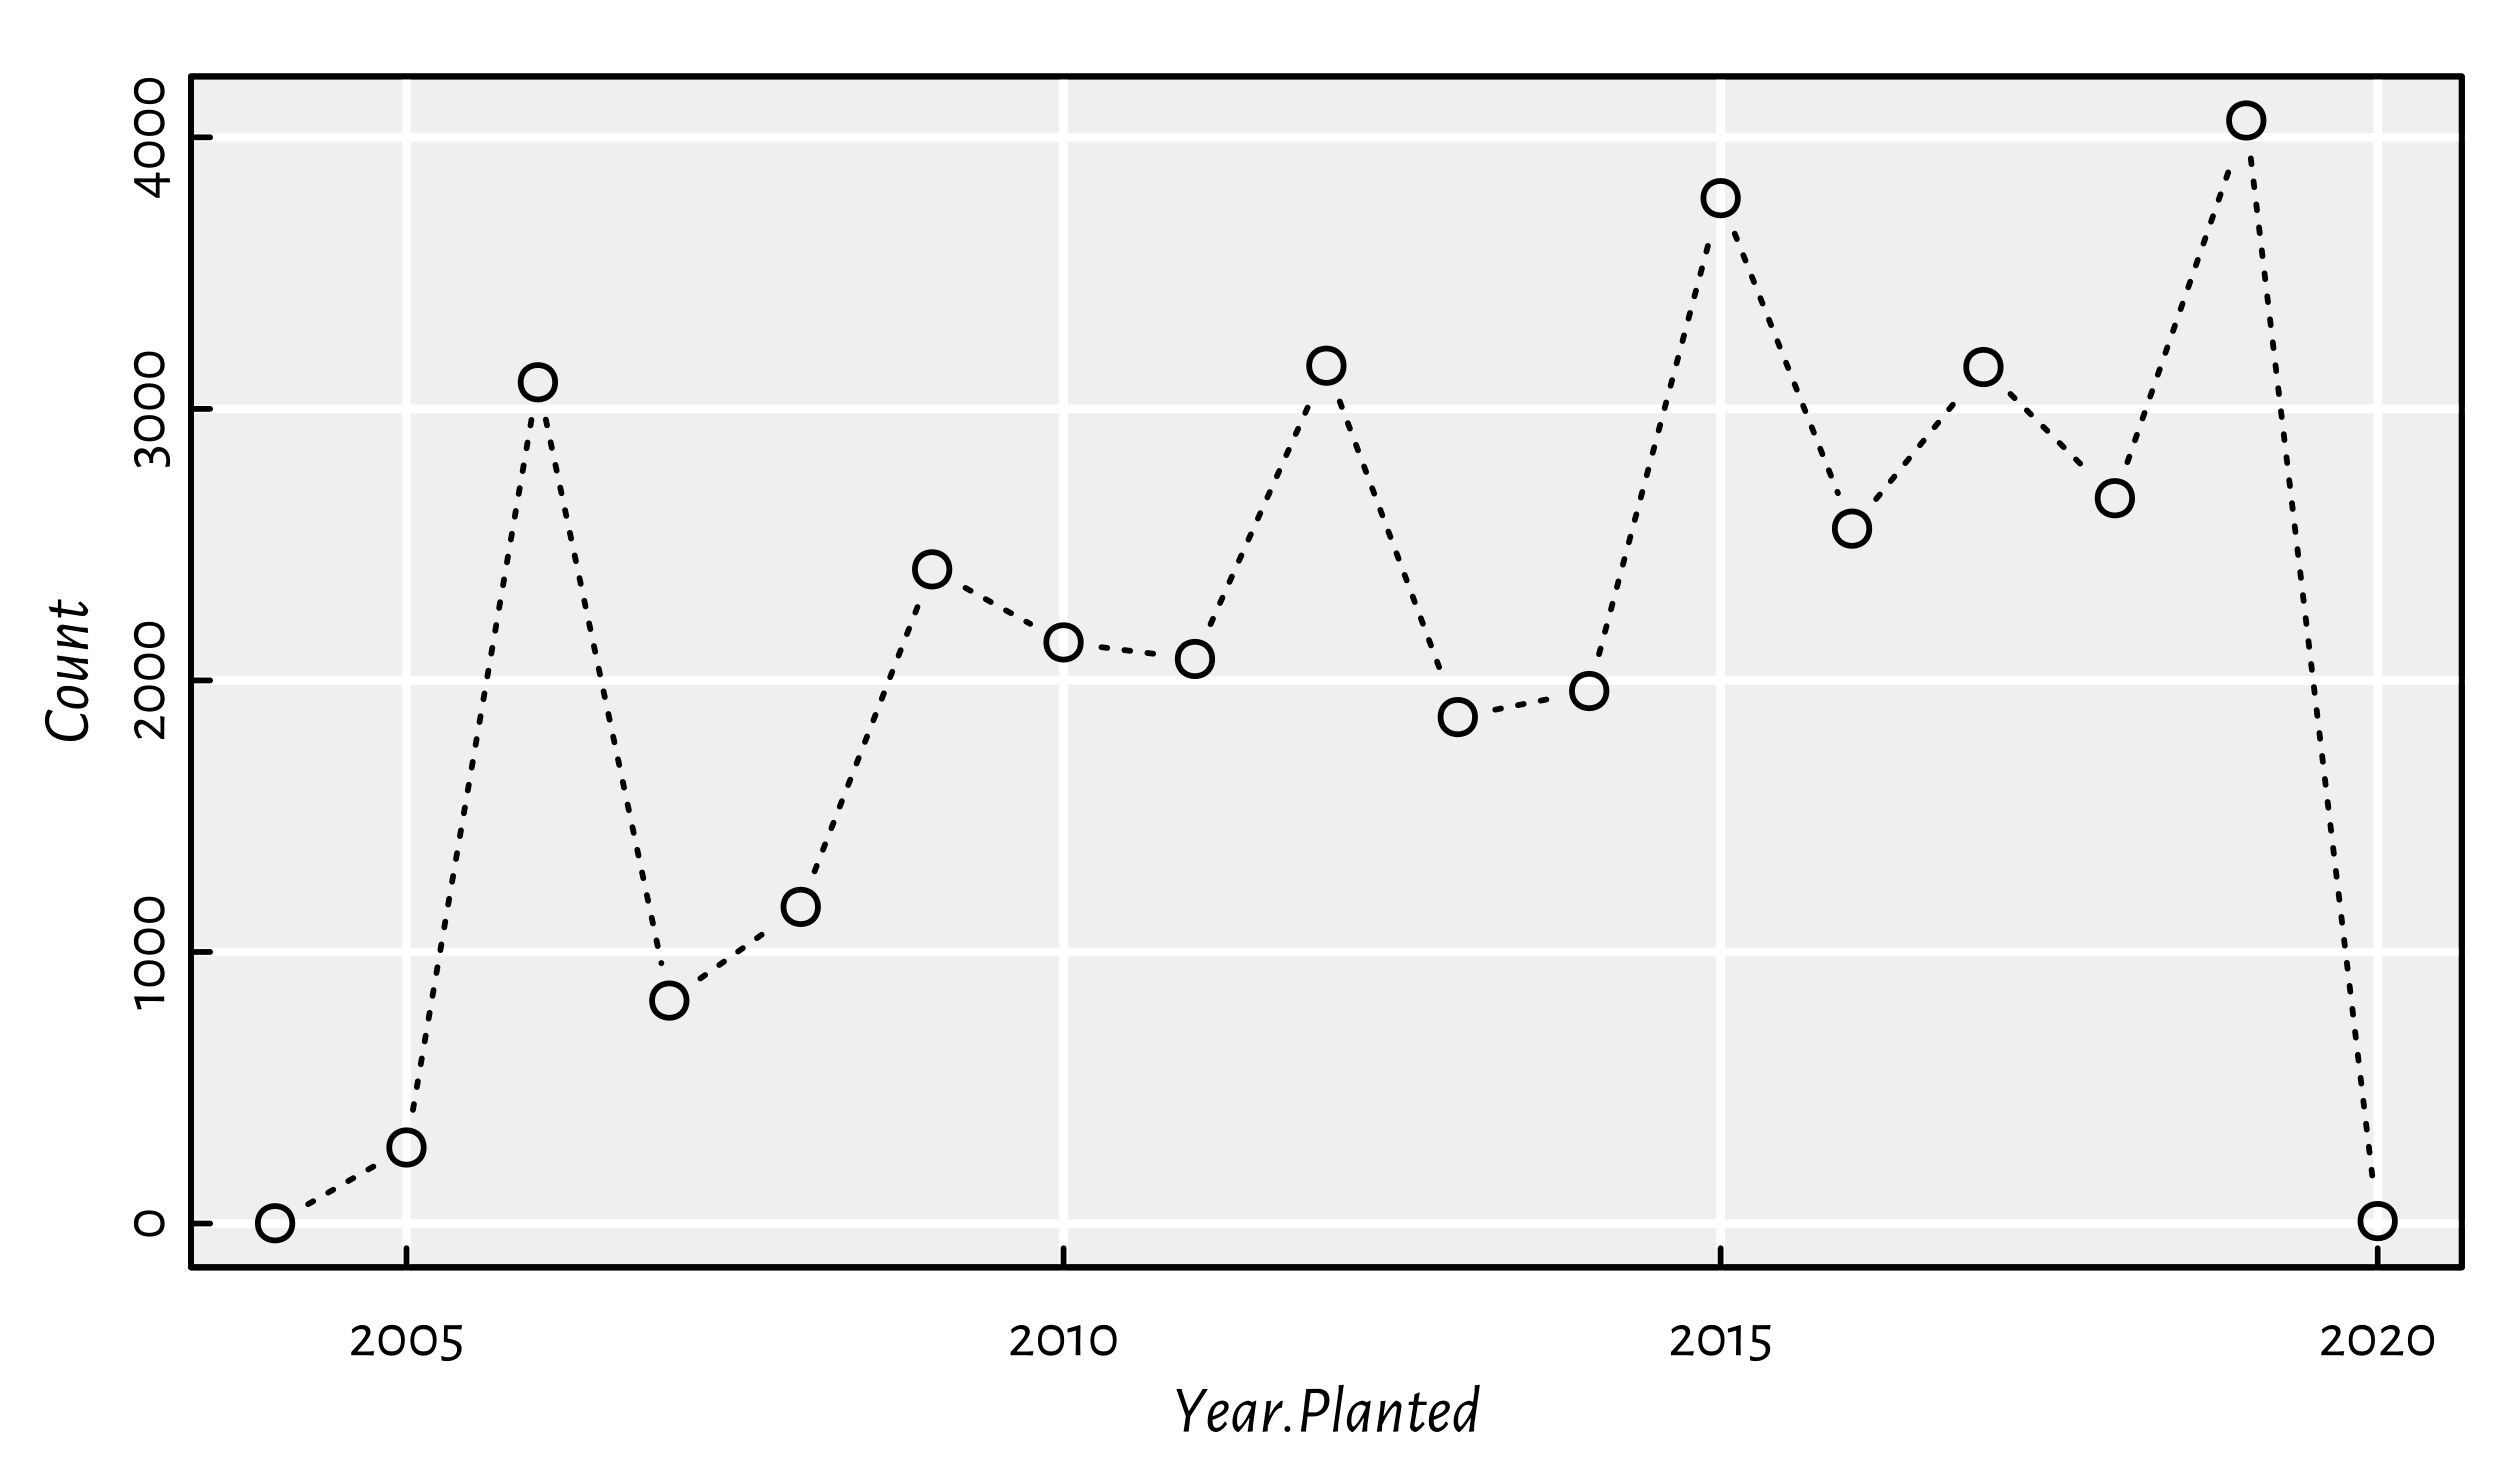
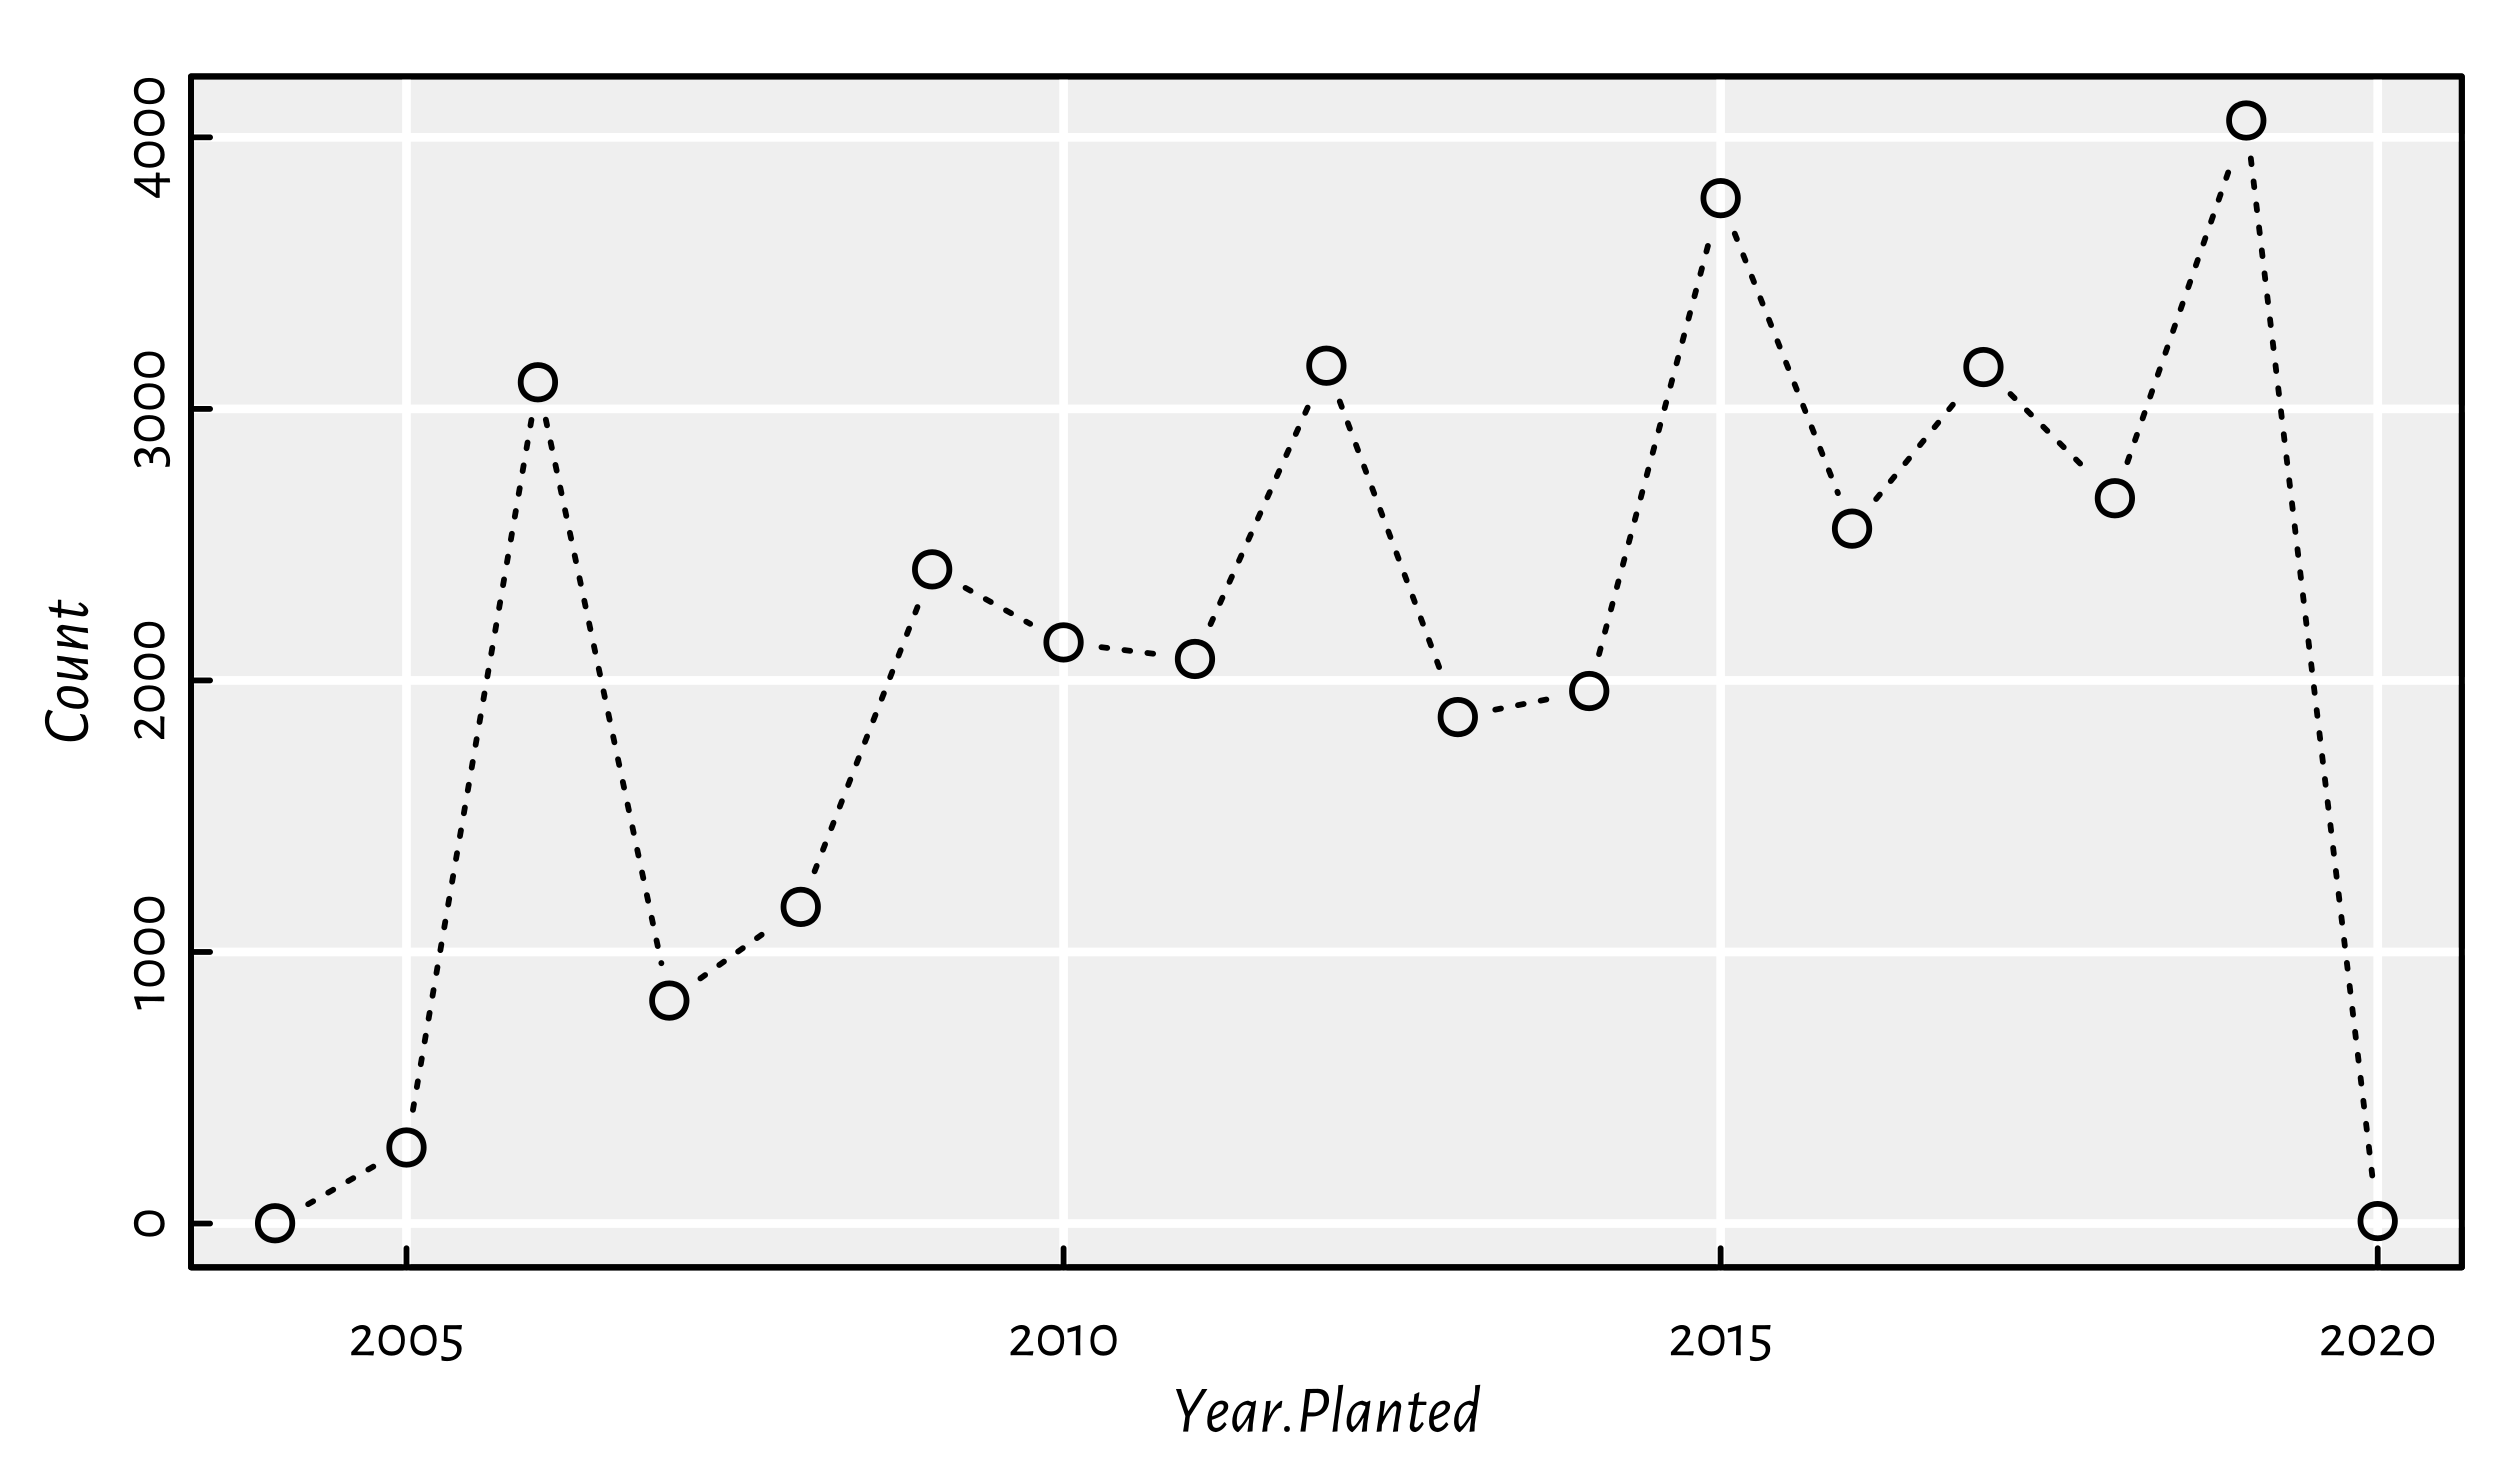
<svg xmlns="http://www.w3.org/2000/svg" xmlns:xlink="http://www.w3.org/1999/xlink" width="432pt" height="252pt" viewBox="0 0 432 252" version="1.1">
  <defs>
    <g>
      <symbol overflow="visible" id="glyph0-0">
        <path style="stroke:none;" d="" />
      </symbol>
      <symbol overflow="visible" id="glyph0-1">
        <path style="stroke:none;" d="M 2.391 -5.219 C 1.734 -5.219 1.109 -4.922 0.578 -4.438 L 0.703 -3.812 L 0.812 -3.812 C 1.203 -4.25 1.734 -4.516 2.234 -4.516 C 2.734 -4.516 3.016 -4.234 3.016 -3.875 C 3.016 -3.438 2.641 -2.906 1.938 -2.109 L 0.484 -0.547 L 0.484 -0.016 L 0.547 0.016 L 0.922 0 L 3.25 0 L 4.312 0.047 L 4.438 -0.656 L 4.375 -0.703 L 3.5 -0.641 L 1.578 -0.641 L 1.547 -0.688 L 2.609 -1.891 C 3.438 -2.844 3.812 -3.5 3.812 -4.062 C 3.812 -4.766 3.219 -5.219 2.391 -5.219 Z M 2.391 -5.219 " />
      </symbol>
      <symbol overflow="visible" id="glyph0-2">
        <path style="stroke:none;" d="M 2.812 -5.25 C 1.328 -5.25 0.484 -4.266 0.484 -2.516 C 0.484 -0.859 1.297 0.078 2.703 0.078 C 4.188 0.078 5.016 -0.906 5.016 -2.625 C 5.016 -4.312 4.219 -5.25 2.812 -5.25 Z M 2.734 -4.484 C 3.797 -4.484 4.359 -3.812 4.359 -2.531 C 4.359 -1.297 3.812 -0.656 2.75 -0.656 C 1.688 -0.656 1.141 -1.312 1.141 -2.578 C 1.141 -3.844 1.688 -4.484 2.734 -4.484 Z M 2.734 -4.484 " />
      </symbol>
      <symbol overflow="visible" id="glyph0-3">
-         <path style="stroke:none;" d="M 3.906 -5.156 L 3.859 -5.219 L 2.906 -5.188 L 1.5 -5.188 L 0.953 -5.203 L 0.812 -5.094 L 0.766 -2.375 L 0.828 -2.297 L 1.719 -2.141 C 2.688 -1.953 3.062 -1.578 3.062 -0.969 C 3.062 -0.172 2.484 0.359 1.531 0.359 C 1.172 0.359 0.812 0.297 0.391 0.109 L 0.328 0.188 L 0.391 0.922 C 0.703 0.984 1.047 1.016 1.359 1.016 C 2.812 1.016 3.844 0.156 3.844 -1.109 C 3.844 -1.922 3.406 -2.469 2.078 -2.75 L 1.422 -2.875 L 1.453 -4.5 L 3 -4.5 L 3.75 -4.438 L 3.812 -4.5 Z M 3.906 -5.156 " />
+         <path style="stroke:none;" d="M 3.859 -5.219 L 2.906 -5.188 L 1.5 -5.188 L 0.953 -5.203 L 0.812 -5.094 L 0.766 -2.375 L 0.828 -2.297 L 1.719 -2.141 C 2.688 -1.953 3.062 -1.578 3.062 -0.969 C 3.062 -0.172 2.484 0.359 1.531 0.359 C 1.172 0.359 0.812 0.297 0.391 0.109 L 0.328 0.188 L 0.391 0.922 C 0.703 0.984 1.047 1.016 1.359 1.016 C 2.812 1.016 3.844 0.156 3.844 -1.109 C 3.844 -1.922 3.406 -2.469 2.078 -2.75 L 1.422 -2.875 L 1.453 -4.5 L 3 -4.5 L 3.75 -4.438 L 3.812 -4.5 L 3.906 -5.156 Z M 3.859 -5.219 " />
      </symbol>
      <symbol overflow="visible" id="glyph0-4">
-         <path style="stroke:none;" d="M 2.344 -5.141 L 2.219 -5.219 L 0.109 -4.594 L 0.109 -3.938 L 0.203 -3.906 L 1.547 -4.281 L 1.547 -2.047 L 1.5 0 L 2.328 0 L 2.297 -2.156 Z M 2.344 -5.141 " />
+         <path style="stroke:none;" d="M 2.219 -5.219 L 0.109 -4.594 L 0.109 -3.938 L 0.203 -3.906 L 1.547 -4.281 L 1.547 -2.047 L 1.5 0 L 2.328 0 L 2.297 -2.156 L 2.344 -5.141 Z M 2.219 -5.219 " />
      </symbol>
      <symbol overflow="visible" id="glyph1-0">
        <path style="stroke:none;" d="" />
      </symbol>
      <symbol overflow="visible" id="glyph1-1">
        <path style="stroke:none;" d="M -5.25 -2.812 C -5.25 -1.328 -4.266 -0.484 -2.516 -0.484 C -0.859 -0.484 0.078 -1.297 0.078 -2.703 C 0.078 -4.188 -0.906 -5.016 -2.625 -5.016 C -4.312 -5.016 -5.25 -4.219 -5.25 -2.812 Z M -4.484 -2.734 C -4.484 -3.797 -3.812 -4.359 -2.531 -4.359 C -1.297 -4.359 -0.656 -3.812 -0.656 -2.75 C -0.656 -1.688 -1.312 -1.141 -2.578 -1.141 C -3.844 -1.141 -4.484 -1.688 -4.484 -2.734 Z M -4.484 -2.734 " />
      </symbol>
      <symbol overflow="visible" id="glyph1-2">
-         <path style="stroke:none;" d="M -5.141 -2.344 L -5.219 -2.219 L -4.594 -0.109 L -3.938 -0.109 L -3.906 -0.203 L -4.281 -1.547 L -2.047 -1.547 L 0 -1.5 L 0 -2.328 L -2.156 -2.297 Z M -5.141 -2.344 " />
+         <path style="stroke:none;" d="M -5.219 -2.219 L -4.594 -0.109 L -3.938 -0.109 L -3.906 -0.203 L -4.281 -1.547 L -2.047 -1.547 L 0 -1.5 L 0 -2.328 L -2.156 -2.297 L -5.141 -2.344 Z M -5.219 -2.219 " />
      </symbol>
      <symbol overflow="visible" id="glyph1-3">
        <path style="stroke:none;" d="M -5.219 -2.391 C -5.219 -1.734 -4.922 -1.109 -4.438 -0.578 L -3.812 -0.703 L -3.812 -0.812 C -4.25 -1.203 -4.516 -1.734 -4.516 -2.234 C -4.516 -2.734 -4.234 -3.016 -3.875 -3.016 C -3.438 -3.016 -2.906 -2.641 -2.109 -1.938 L -0.547 -0.484 L -0.016 -0.484 L 0.016 -0.547 L 0 -0.922 L 0 -3.25 L 0.047 -4.312 L -0.656 -4.438 L -0.703 -4.375 L -0.641 -3.5 L -0.641 -1.578 L -0.688 -1.547 L -1.891 -2.609 C -2.844 -3.438 -3.5 -3.812 -4.062 -3.812 C -4.766 -3.812 -5.219 -3.219 -5.219 -2.391 Z M -5.219 -2.391 " />
      </symbol>
      <symbol overflow="visible" id="glyph1-4">
        <path style="stroke:none;" d="M -5.234 -1.984 C -5.234 -1.391 -5.031 -0.859 -4.594 -0.328 L -3.938 -0.453 L -3.938 -0.547 C -4.328 -0.984 -4.547 -1.391 -4.547 -1.828 C -4.547 -2.375 -4.234 -2.734 -3.734 -2.734 C -3.047 -2.734 -2.562 -2.047 -2.562 -1.484 L -2.547 -1.031 L -1.984 -1.016 L -1.922 -1.062 L -1.922 -1.672 C -1.891 -2.547 -1.5 -3.016 -0.844 -3.016 C -0.109 -3.016 0.359 -2.391 0.359 -1.484 C 0.359 -1.125 0.297 -0.766 0.156 -0.422 L 0.203 -0.359 L 0.922 -0.406 C 0.969 -0.703 1.016 -1.109 1.016 -1.422 C 1.016 -2.844 0.219 -3.797 -0.953 -3.797 C -1.656 -3.797 -2.141 -3.359 -2.328 -2.531 L -2.375 -2.531 C -2.734 -3.25 -3.344 -3.562 -3.906 -3.562 C -4.688 -3.562 -5.234 -2.938 -5.234 -1.984 Z M -5.234 -1.984 " />
      </symbol>
      <symbol overflow="visible" id="glyph1-5">
-         <path style="stroke:none;" d="M -0.797 -3.656 L -0.781 -4.625 L -1.359 -4.672 L -1.453 -4.609 L -1.453 -3.625 L -5.188 -3.656 L -5.188 -2.891 L -1.391 -0.281 L -0.859 -0.281 L -0.781 -0.328 L -0.797 -1.016 L -0.797 -2.969 L 0.953 -2.938 L 1.016 -3 L 0.953 -3.625 L 0.891 -3.672 L -0.797 -3.641 Z M -1.453 -2.969 L -1.453 -1.016 L -4.188 -2.906 L -4.188 -2.969 Z M -1.453 -2.969 " />
+         <path style="stroke:none;" d="M -0.781 -4.625 L -1.359 -4.672 L -1.453 -4.609 L -1.453 -3.625 L -5.188 -3.656 L -5.188 -2.891 L -1.391 -0.281 L -0.859 -0.281 L -0.781 -0.328 L -0.797 -1.016 L -0.797 -2.969 L 0.953 -2.938 L 1.016 -3 L 0.953 -3.625 L 0.891 -3.672 L -0.797 -3.641 L -0.797 -3.656 Z M -1.453 -1.016 L -4.188 -2.906 L -4.188 -2.969 L -1.453 -2.969 Z M -1.453 -1.016 " />
      </symbol>
      <symbol overflow="visible" id="glyph2-0">
        <path style="stroke:none;" d="" />
      </symbol>
      <symbol overflow="visible" id="glyph2-1">
-         <path style="stroke:none;" d="M 3.188 -2.672 L 6.203 -7.359 L 5.266 -7.359 L 5.047 -6.938 L 2.969 -3.609 L 2.875 -3.609 L 1.75 -6.953 L 1.672 -7.359 L 0.766 -7.359 L 2.391 -2.672 L 2.328 -2.156 L 2 0 L 2.875 0 L 3.109 -2.156 Z M 3.188 -2.672 " />
+         <path style="stroke:none;" d="M 6.203 -7.359 L 5.266 -7.359 L 5.047 -6.938 L 2.969 -3.609 L 2.875 -3.609 L 1.75 -6.953 L 1.672 -7.359 L 0.766 -7.359 L 2.391 -2.672 L 2.328 -2.156 L 2 0 L 2.875 0 L 3.109 -2.156 L 3.188 -2.672 Z M 6.203 -7.359 " />
      </symbol>
      <symbol overflow="visible" id="glyph2-2">
-         <path style="stroke:none;" d="M 3.453 -1.719 L 3.312 -1.719 C 2.984 -1.109 2.469 -0.641 1.938 -0.641 C 1.453 -0.641 1.219 -1.062 1.219 -2.016 C 3.172 -2.672 4.031 -3.453 4.031 -4.328 C 4.031 -4.922 3.688 -5.25 3.062 -5.344 L 2.953 -5.359 C 1.422 -5.297 0.391 -3.812 0.391 -1.766 C 0.391 -0.672 0.828 0 1.812 0.078 L 1.938 0.078 C 2.641 -0.078 3.219 -0.547 3.75 -1.312 Z M 2.734 -4.734 C 3.109 -4.734 3.266 -4.547 3.266 -4.266 C 3.266 -3.641 2.578 -3.078 1.25 -2.656 C 1.391 -3.906 1.969 -4.734 2.734 -4.734 Z M 2.734 -4.734 " />
+         <path style="stroke:none;" d="M 3.328 -1.609 C 2.859 -0.938 2.453 -0.641 1.984 -0.641 C 1.453 -0.641 1.203 -1.062 1.203 -2.031 C 3.078 -2.625 4.031 -3.406 4.031 -4.328 C 4.031 -4.906 3.688 -5.266 3.031 -5.344 L 2.938 -5.359 C 1.453 -5.297 0.406 -3.859 0.406 -1.797 C 0.406 -0.609 0.844 -0.031 1.812 0.078 L 1.953 0.078 C 2.688 -0.062 3.266 -0.5 3.75 -1.234 L 3.469 -1.594 Z M 2.75 -4.734 C 3.109 -4.734 3.25 -4.578 3.25 -4.266 C 3.25 -3.625 2.562 -3.078 1.234 -2.641 C 1.375 -3.906 1.969 -4.734 2.75 -4.734 Z M 2.75 -4.734 " />
      </symbol>
      <symbol overflow="visible" id="glyph2-3">
-         <path style="stroke:none;" d="M 4.5 -5.297 L 4.391 -5.359 L 3.844 -5.078 L 3.125 -5.344 L 3.078 -5.344 C 1.281 -5.062 0.375 -3.328 0.375 -1.719 C 0.375 -0.812 0.688 -0.234 1.25 0.078 L 1.422 0.078 C 2.078 -0.547 2.688 -1.375 3.219 -2.312 L 3.328 -2.312 L 3 0.047 L 3.875 -0.031 L 3.938 -1.25 Z M 1.5 -0.859 C 1.359 -0.859 1.156 -1.094 1.156 -1.938 C 1.156 -3.422 1.812 -4.641 2.891 -4.641 L 3.609 -4.391 L 3.594 -4.109 L 3.594 -4.047 C 2.703 -1.938 1.75 -0.859 1.5 -0.859 Z M 1.5 -0.859 " />
+         <path style="stroke:none;" d="M 4.391 -5.359 L 3.844 -5.078 L 3.125 -5.344 L 3.078 -5.344 C 1.281 -5.062 0.375 -3.328 0.375 -1.719 C 0.375 -0.812 0.688 -0.234 1.25 0.078 L 1.422 0.078 C 2.078 -0.547 2.688 -1.375 3.219 -2.312 L 3.328 -2.312 L 3 0.047 L 3.875 -0.031 L 3.938 -1.25 L 4.5 -5.297 Z M 1.5 -0.859 C 1.359 -0.859 1.156 -1.094 1.156 -1.938 C 1.156 -3.422 1.812 -4.641 2.891 -4.641 L 3.609 -4.391 L 3.594 -4.109 L 3.594 -4.047 C 2.703 -1.938 1.75 -0.859 1.5 -0.859 Z M 1.5 -0.859 " />
      </symbol>
      <symbol overflow="visible" id="glyph2-4">
-         <path style="stroke:none;" d="M 4.031 -5.297 L 3.734 -5.312 C 2.891 -4.703 2.297 -3.875 1.766 -2.797 L 1.672 -2.797 L 2.031 -5.328 L 1.188 -5.25 L 1.125 -4.125 L 0.531 0.047 L 1.406 -0.031 L 1.453 -1.031 C 2.375 -3.328 2.984 -4.016 3.688 -4.109 L 3.766 -4.109 L 3.859 -4.141 Z M 4.031 -5.297 " />
+         <path style="stroke:none;" d="M 3.719 -5.312 C 2.875 -4.703 2.266 -3.875 1.734 -2.797 L 1.641 -2.797 L 1.984 -5.328 L 1.156 -5.25 L 1.094 -4.125 L 0.5 0.047 L 1.375 -0.031 L 1.422 -1.031 C 2.328 -3.328 2.938 -4.016 3.641 -4.109 L 3.75 -4.109 L 3.812 -4.141 L 3.984 -5.297 Z M 3.719 -5.312 " />
      </symbol>
      <symbol overflow="visible" id="glyph2-5">
        <path style="stroke:none;" d="M 1.062 -0.969 C 0.75 -0.969 0.547 -0.766 0.547 -0.453 C 0.547 -0.141 0.734 0.062 1.047 0.062 C 1.359 0.062 1.547 -0.156 1.547 -0.484 C 1.547 -0.781 1.375 -0.969 1.062 -0.969 Z M 1.062 -0.969 " />
      </symbol>
      <symbol overflow="visible" id="glyph2-6">
-         <path style="stroke:none;" d="M 1.672 -7.359 L 1.656 -7.359 L 1.062 -2.219 L 0.719 0 L 1.594 0 L 1.844 -2.281 L 1.891 -2.609 L 2.734 -2.609 C 4.547 -2.609 5.672 -3.812 5.672 -5.469 C 5.672 -6.766 4.891 -7.391 3.688 -7.391 Z M 1.984 -3.328 L 2.422 -6.641 L 3.5 -6.672 C 4.422 -6.625 4.781 -6.172 4.781 -5.359 C 4.781 -4.25 4.156 -3.438 3.234 -3.312 Z M 1.984 -3.328 " />
+         <path style="stroke:none;" d="M 3.688 -7.391 L 1.672 -7.359 L 1.656 -7.359 L 1.062 -2.219 L 0.719 0 L 1.594 0 L 1.844 -2.281 L 1.891 -2.609 L 2.734 -2.609 C 4.547 -2.609 5.672 -3.812 5.672 -5.469 C 5.672 -6.766 4.891 -7.391 3.688 -7.391 Z M 3.234 -3.312 L 1.984 -3.328 L 2.422 -6.641 L 3.5 -6.672 C 4.422 -6.625 4.781 -6.172 4.781 -5.359 C 4.781 -4.25 4.156 -3.438 3.234 -3.312 Z M 3.234 -3.312 " />
      </symbol>
      <symbol overflow="visible" id="glyph2-7">
-         <path style="stroke:none;" d="M 1.453 -1.25 L 2.422 -8.094 L 1.547 -8.016 L 1.516 -6.906 L 0.547 0.047 L 1.406 -0.031 Z M 1.453 -1.25 " />
+         <path style="stroke:none;" d="M 2.406 -8.094 L 1.547 -8.016 L 1.5 -6.906 L 0.531 0.047 L 1.391 -0.031 L 1.453 -1.25 Z M 2.406 -8.094 " />
      </symbol>
      <symbol overflow="visible" id="glyph2-8">
-         <path style="stroke:none;" d="M 3.75 -5.344 C 3.078 -4.812 2.5 -4.031 1.75 -2.734 L 1.641 -2.734 L 2.016 -5.328 L 1.156 -5.25 L 1.109 -4.125 L 0.5 0.047 L 1.375 -0.031 L 1.438 -1.156 C 2.469 -3.297 3.297 -4.391 3.719 -4.391 C 3.906 -4.391 3.969 -4.25 3.969 -4.031 L 3.953 -3.891 L 3.328 0.047 L 4.203 -0.031 L 4.281 -1.234 L 4.75 -4.203 L 4.766 -4.344 C 4.781 -4.891 4.375 -5.234 3.875 -5.344 Z M 3.75 -5.344 " />
+         <path style="stroke:none;" d="M 3.875 -5.344 L 3.75 -5.344 C 3.078 -4.812 2.5 -4.031 1.75 -2.734 L 1.641 -2.734 L 2.016 -5.328 L 1.156 -5.25 L 1.109 -4.125 L 0.5 0.047 L 1.375 -0.031 L 1.438 -1.156 C 2.469 -3.297 3.297 -4.391 3.719 -4.391 C 3.906 -4.391 3.969 -4.25 3.969 -4.031 L 3.953 -3.891 L 3.328 0.047 L 4.203 -0.031 L 4.281 -1.234 L 4.75 -4.203 L 4.766 -4.344 C 4.781 -4.891 4.375 -5.234 3.875 -5.344 Z M 3.875 -5.344 " />
      </symbol>
      <symbol overflow="visible" id="glyph2-9">
-         <path style="stroke:none;" d="M 1.672 -1.375 L 2.203 -4.594 L 3.719 -4.594 L 3.766 -5.078 L 3.703 -5.172 L 2.281 -5.172 L 2.547 -6.734 L 2.453 -6.781 L 1.641 -6.422 L 1.5 -5.172 L 0.672 -5.172 L 0.625 -4.656 L 0.672 -4.594 L 1.422 -4.594 L 1.375 -4.141 L 0.891 -1.109 L 0.875 -0.922 C 0.859 -0.359 1.234 -0.031 1.766 0.062 L 1.906 0.062 C 2.422 -0.203 2.891 -0.625 3.406 -1.297 L 3.141 -1.656 L 3 -1.672 C 2.594 -1.078 2.25 -0.781 1.984 -0.781 C 1.766 -0.781 1.641 -0.906 1.641 -1.156 Z M 1.672 -1.375 " />
+         <path style="stroke:none;" d="M 2.203 -4.594 L 3.719 -4.594 L 3.766 -5.078 L 3.703 -5.172 L 2.297 -5.172 L 2.547 -6.75 L 2.484 -6.812 L 1.688 -6.453 L 1.531 -5.172 L 0.672 -5.172 L 0.625 -4.656 L 0.672 -4.594 L 1.453 -4.594 L 1.391 -4.125 L 0.891 -1.156 L 0.875 -0.891 C 0.875 -0.281 1.234 0.078 1.844 0.078 C 2.391 -0.062 2.766 -0.438 3.297 -1.328 L 3.062 -1.641 L 2.953 -1.641 C 2.547 -1 2.219 -0.719 1.953 -0.719 C 1.75 -0.719 1.641 -0.859 1.641 -1.094 L 1.672 -1.281 Z M 2.203 -4.594 " />
      </symbol>
      <symbol overflow="visible" id="glyph2-10">
-         <path style="stroke:none;" d="M 4.906 -8.094 L 4.031 -8.016 L 4 -6.906 L 3.75 -5.125 L 3.141 -5.344 L 3.078 -5.344 C 1.281 -5.078 0.375 -3.328 0.375 -1.719 C 0.375 -0.812 0.672 -0.234 1.234 0.078 L 1.422 0.078 C 2.078 -0.547 2.703 -1.375 3.25 -2.312 L 3.359 -2.312 L 3.031 0.047 L 3.906 -0.031 L 3.953 -1.25 Z M 1.5 -0.859 C 1.344 -0.859 1.141 -1.094 1.141 -1.938 C 1.141 -3.422 1.812 -4.641 2.922 -4.641 L 3.641 -4.375 L 3.594 -4.016 C 2.688 -1.922 1.734 -0.859 1.5 -0.859 Z M 1.5 -0.859 " />
+         <path style="stroke:none;" d="M 4.031 -8.016 L 4 -6.906 L 3.75 -5.125 L 3.141 -5.344 L 3.078 -5.344 C 1.281 -5.078 0.375 -3.328 0.375 -1.719 C 0.375 -0.812 0.672 -0.234 1.234 0.078 L 1.422 0.078 C 2.078 -0.547 2.703 -1.375 3.25 -2.312 L 3.359 -2.312 L 3.031 0.047 L 3.906 -0.031 L 3.953 -1.25 L 4.906 -8.094 Z M 1.5 -0.859 C 1.344 -0.859 1.141 -1.094 1.141 -1.938 C 1.141 -3.422 1.812 -4.641 2.922 -4.641 L 3.641 -4.375 L 3.594 -4.016 C 2.688 -1.922 1.734 -0.859 1.5 -0.859 Z M 1.5 -0.859 " />
      </symbol>
      <symbol overflow="visible" id="glyph3-0">
        <path style="stroke:none;" d="" />
      </symbol>
      <symbol overflow="visible" id="glyph3-1">
        <path style="stroke:none;" d="M -7.422 -4.141 C -7.422 -1.875 -5.734 -0.547 -2.938 -0.547 C -1.031 -0.547 0.078 -1.469 0.078 -3.109 C 0.078 -3.812 -0.109 -4.438 -0.5 -5.094 L -1.312 -5.281 L -1.375 -5.172 C -0.922 -4.594 -0.672 -3.906 -0.672 -3.25 C -0.672 -2.094 -1.5 -1.438 -3.062 -1.438 C -5.375 -1.438 -6.688 -2.391 -6.688 -4.031 C -6.688 -4.703 -6.469 -5.219 -6.047 -5.641 L -6.078 -5.734 L -6.859 -6.016 C -7.219 -5.531 -7.422 -4.875 -7.422 -4.141 Z M -7.422 -4.141 " />
      </symbol>
      <symbol overflow="visible" id="glyph3-2">
        <path style="stroke:none;" d="M -5.359 -2.969 C -5.266 -1.391 -3.781 -0.406 -1.719 -0.406 C -0.594 -0.406 -0.062 -0.844 0.094 -1.703 L 0.109 -1.812 C -0.031 -3.391 -1.5 -4.328 -3.609 -4.328 C -4.688 -4.328 -5.219 -3.891 -5.359 -3.062 Z M -4.656 -2.812 C -4.656 -3.297 -4.328 -3.5 -3.547 -3.5 C -1.797 -3.5 -0.594 -2.953 -0.594 -1.906 C -0.594 -1.406 -0.938 -1.203 -1.719 -1.203 C -3.484 -1.203 -4.656 -1.766 -4.656 -2.812 Z M -4.656 -2.812 " />
      </symbol>
      <symbol overflow="visible" id="glyph3-3">
-         <path style="stroke:none;" d="M -5.328 -4.859 L -5.25 -4 L -4.125 -3.938 C -1.984 -2.922 -0.891 -2.078 -0.891 -1.656 C -0.891 -1.516 -1 -1.406 -1.234 -1.422 L -1.484 -1.438 L -5.344 -2.047 L -5.266 -1.203 L -4.062 -1.109 L -1.094 -0.625 L -0.938 -0.625 C -0.406 -0.609 -0.062 -1 0.047 -1.5 L 0.047 -1.641 C -0.484 -2.312 -1.25 -2.891 -2.531 -3.641 L -2.531 -3.719 L 0.047 -3.359 L -0.031 -4.234 L -1.25 -4.281 Z M -5.328 -4.859 " />
+         <path style="stroke:none;" d="M -5.25 -4 L -4.125 -3.938 C -1.984 -2.922 -0.891 -2.078 -0.891 -1.656 C -0.891 -1.516 -1 -1.406 -1.234 -1.422 L -1.484 -1.438 L -5.344 -2.047 L -5.266 -1.203 L -4.062 -1.109 L -1.094 -0.625 L -0.938 -0.625 C -0.406 -0.609 -0.062 -1 0.047 -1.5 L 0.047 -1.641 C -0.484 -2.312 -1.25 -2.891 -2.531 -3.641 L -2.531 -3.719 L 0.047 -3.359 L -0.031 -4.234 L -1.25 -4.281 L -5.328 -4.859 Z M -5.25 -4 " />
      </symbol>
      <symbol overflow="visible" id="glyph3-4">
-         <path style="stroke:none;" d="M -5.344 -3.75 C -4.812 -3.078 -4.031 -2.5 -2.734 -1.75 L -2.734 -1.641 L -5.328 -2.016 L -5.25 -1.156 L -4.125 -1.109 L 0.047 -0.5 L -0.031 -1.375 L -1.156 -1.438 C -3.297 -2.469 -4.391 -3.297 -4.391 -3.719 C -4.391 -3.906 -4.25 -3.969 -4.031 -3.969 L -3.891 -3.953 L 0.047 -3.328 L -0.031 -4.203 L -1.234 -4.281 L -4.203 -4.75 L -4.344 -4.766 C -4.891 -4.781 -5.234 -4.375 -5.344 -3.875 Z M -5.344 -3.75 " />
+         <path style="stroke:none;" d="M -5.344 -3.875 L -5.344 -3.75 C -4.812 -3.078 -4.031 -2.5 -2.734 -1.75 L -2.734 -1.641 L -5.328 -2.016 L -5.25 -1.156 L -4.125 -1.109 L 0.047 -0.5 L -0.031 -1.375 L -1.156 -1.438 C -3.297 -2.469 -4.391 -3.297 -4.391 -3.719 C -4.391 -3.906 -4.25 -3.969 -4.031 -3.969 L -3.891 -3.953 L 0.047 -3.328 L -0.031 -4.203 L -1.234 -4.281 L -4.203 -4.75 L -4.344 -4.766 C -4.891 -4.781 -5.234 -4.375 -5.344 -3.875 Z M -5.344 -3.875 " />
      </symbol>
      <symbol overflow="visible" id="glyph3-5">
-         <path style="stroke:none;" d="M -1.375 -1.672 L -4.594 -2.203 L -4.594 -3.719 L -5.078 -3.766 L -5.172 -3.703 L -5.172 -2.281 L -6.734 -2.547 L -6.781 -2.453 L -6.422 -1.641 L -5.172 -1.5 L -5.172 -0.672 L -4.656 -0.625 L -4.594 -0.672 L -4.594 -1.422 L -4.141 -1.375 L -1.109 -0.891 L -0.922 -0.875 C -0.359 -0.859 -0.031 -1.234 0.062 -1.766 L 0.062 -1.906 C -0.203 -2.422 -0.625 -2.891 -1.297 -3.406 L -1.656 -3.141 L -1.672 -3 C -1.078 -2.594 -0.781 -2.25 -0.781 -1.984 C -0.781 -1.766 -0.906 -1.641 -1.156 -1.641 Z M -1.375 -1.672 " />
+         <path style="stroke:none;" d="M -4.594 -2.203 L -4.594 -3.719 L -5.078 -3.766 L -5.172 -3.703 L -5.172 -2.297 L -6.75 -2.547 L -6.812 -2.484 L -6.453 -1.688 L -5.172 -1.531 L -5.172 -0.672 L -4.656 -0.625 L -4.594 -0.672 L -4.594 -1.453 L -4.125 -1.391 L -1.156 -0.891 L -0.891 -0.875 C -0.281 -0.875 0.078 -1.234 0.078 -1.844 C -0.062 -2.391 -0.438 -2.766 -1.328 -3.297 L -1.641 -3.062 L -1.641 -2.953 C -1 -2.547 -0.719 -2.219 -0.719 -1.953 C -0.719 -1.75 -0.859 -1.641 -1.094 -1.641 L -1.281 -1.672 Z M -4.594 -2.203 " />
      </symbol>
    </g>
    <clipPath id="clip1">
      <path d="M 33 13.199 L 426 13.199 L 426 219 L 33 219 Z M 33 13.199 " />
    </clipPath>
    <clipPath id="clip2">
      <path d="M 33 13.199 L 426 13.199 L 426 220 L 33 220 Z M 33 13.199 " />
    </clipPath>
    <clipPath id="clip3">
      <path d="M 69 13.199 L 71 13.199 L 71 220 L 69 220 Z M 69 13.199 " />
    </clipPath>
    <clipPath id="clip4">
      <path d="M 183 13.199 L 185 13.199 L 185 220 L 183 220 Z M 183 13.199 " />
    </clipPath>
    <clipPath id="clip5">
      <path d="M 296 13.199 L 299 13.199 L 299 220 L 296 220 Z M 296 13.199 " />
    </clipPath>
    <clipPath id="clip6">
      <path d="M 410 13.199 L 412 13.199 L 412 220 L 410 220 Z M 410 13.199 " />
    </clipPath>
    <clipPath id="clip7">
      <path d="M 33 210 L 426.398 210 L 426.398 213 L 33 213 Z M 33 210 " />
    </clipPath>
    <clipPath id="clip8">
      <path d="M 33 163 L 426.398 163 L 426.398 166 L 33 166 Z M 33 163 " />
    </clipPath>
    <clipPath id="clip9">
      <path d="M 33 116 L 426.398 116 L 426.398 119 L 33 119 Z M 33 116 " />
    </clipPath>
    <clipPath id="clip10">
      <path d="M 33 69 L 426.398 69 L 426.398 72 L 33 72 Z M 33 69 " />
    </clipPath>
    <clipPath id="clip11">
      <path d="M 33 22 L 426.398 22 L 426.398 25 L 33 25 Z M 33 22 " />
    </clipPath>
  </defs>
  <g id="surface28">
    <g clip-path="url(#clip1)" clip-rule="nonzero">
      <path style=" stroke:none;fill-rule:nonzero;fill:rgb(0%,0%,0%);fill-opacity:0.063;" d="M 33 13.199 L 425.398 13.199 L 425.398 219 L 33 219 Z M 33 13.199 " />
    </g>
    <g clip-path="url(#clip2)" clip-rule="nonzero">
      <path style="fill:none;stroke-width:1;stroke-linecap:round;stroke-linejoin:round;stroke:rgb(0%,0%,0%);stroke-opacity:1;stroke-miterlimit:10;" d="M 33 13.199 L 425.398 13.199 L 425.398 219 L 33 219 Z M 33 13.199 " />
    </g>
    <g clip-path="url(#clip3)" clip-rule="nonzero">
      <path style="fill:none;stroke-width:1.5;stroke-linecap:round;stroke-linejoin:round;stroke:rgb(100%,100%,100%);stroke-opacity:1;stroke-miterlimit:10;" d="M 70.242 219 L 70.242 13.199 " />
    </g>
    <g clip-path="url(#clip4)" clip-rule="nonzero">
      <path style="fill:none;stroke-width:1.5;stroke-linecap:round;stroke-linejoin:round;stroke:rgb(100%,100%,100%);stroke-opacity:1;stroke-miterlimit:10;" d="M 183.785 219 L 183.785 13.199 " />
    </g>
    <g clip-path="url(#clip5)" clip-rule="nonzero">
      <path style="fill:none;stroke-width:1.5;stroke-linecap:round;stroke-linejoin:round;stroke:rgb(100%,100%,100%);stroke-opacity:1;stroke-miterlimit:10;" d="M 297.324 219 L 297.324 13.199 " />
    </g>
    <g clip-path="url(#clip6)" clip-rule="nonzero">
      <path style="fill:none;stroke-width:1.5;stroke-linecap:round;stroke-linejoin:round;stroke:rgb(100%,100%,100%);stroke-opacity:1;stroke-miterlimit:10;" d="M 410.867 219 L 410.867 13.199 " />
    </g>
    <g clip-path="url(#clip7)" clip-rule="nonzero">
      <path style="fill:none;stroke-width:1.5;stroke-linecap:round;stroke-linejoin:round;stroke:rgb(100%,100%,100%);stroke-opacity:1;stroke-miterlimit:10;" d="M 33 211.426 L 425.398 211.426 " />
    </g>
    <g clip-path="url(#clip8)" clip-rule="nonzero">
      <path style="fill:none;stroke-width:1.5;stroke-linecap:round;stroke-linejoin:round;stroke:rgb(100%,100%,100%);stroke-opacity:1;stroke-miterlimit:10;" d="M 33 164.5 L 425.398 164.5 " />
    </g>
    <g clip-path="url(#clip9)" clip-rule="nonzero">
      <path style="fill:none;stroke-width:1.5;stroke-linecap:round;stroke-linejoin:round;stroke:rgb(100%,100%,100%);stroke-opacity:1;stroke-miterlimit:10;" d="M 33 117.578 L 425.398 117.578 " />
    </g>
    <g clip-path="url(#clip10)" clip-rule="nonzero">
      <path style="fill:none;stroke-width:1.5;stroke-linecap:round;stroke-linejoin:round;stroke:rgb(100%,100%,100%);stroke-opacity:1;stroke-miterlimit:10;" d="M 33 70.656 L 425.398 70.656 " />
    </g>
    <g clip-path="url(#clip11)" clip-rule="nonzero">
      <path style="fill:none;stroke-width:1.5;stroke-linecap:round;stroke-linejoin:round;stroke:rgb(100%,100%,100%);stroke-opacity:1;stroke-miterlimit:10;" d="M 33 23.73 L 425.398 23.73 " />
    </g>
    <path style="fill:none;stroke-width:1;stroke-linecap:round;stroke-linejoin:round;stroke:rgb(0%,0%,0%);stroke-opacity:1;stroke-miterlimit:10;" d="M 33 219 L 425.398 219 L 425.398 13.199 L 33 13.199 L 33 219 " />
    <path style="fill:none;stroke-width:1;stroke-linecap:round;stroke-linejoin:round;stroke:rgb(0%,0%,0%);stroke-opacity:1;stroke-dasharray:1,3;stroke-miterlimit:10;" d="M 53.25 208.082 L 64.523 201.582 " />
    <path style="fill:none;stroke-width:1;stroke-linecap:round;stroke-linejoin:round;stroke:rgb(0%,0%,0%);stroke-opacity:1;stroke-dasharray:1,3;stroke-miterlimit:10;" d="M 71.359 191.781 L 91.832 72.562 " />
    <path style="fill:none;stroke-width:1;stroke-linecap:round;stroke-linejoin:round;stroke:rgb(0%,0%,0%);stroke-opacity:1;stroke-dasharray:1,3;stroke-miterlimit:10;" d="M 94.32 72.512 L 114.285 166.445 " />
    <path style="fill:none;stroke-width:1;stroke-linecap:round;stroke-linejoin:round;stroke:rgb(0%,0%,0%);stroke-opacity:1;stroke-dasharray:1,3;stroke-miterlimit:10;" d="M 121.031 169.07 L 132.992 160.543 " />
    <path style="fill:none;stroke-width:1;stroke-linecap:round;stroke-linejoin:round;stroke:rgb(0%,0%,0%);stroke-opacity:1;stroke-dasharray:1,3;stroke-miterlimit:10;" d="M 140.762 150.562 L 158.68 104.535 " />
    <path style="fill:none;stroke-width:1;stroke-linecap:round;stroke-linejoin:round;stroke:rgb(0%,0%,0%);stroke-opacity:1;stroke-dasharray:1,3;stroke-miterlimit:10;" d="M 166.844 101.594 L 178.016 107.801 " />
    <path style="fill:none;stroke-width:1;stroke-linecap:round;stroke-linejoin:round;stroke:rgb(0%,0%,0%);stroke-opacity:1;stroke-dasharray:1,3;stroke-miterlimit:10;" d="M 190.332 111.836 L 199.945 113.047 " />
    <path style="fill:none;stroke-width:1;stroke-linecap:round;stroke-linejoin:round;stroke:rgb(0%,0%,0%);stroke-opacity:1;stroke-dasharray:1,3;stroke-miterlimit:10;" d="M 209.191 107.848 L 226.5 69.219 " />
    <path style="fill:none;stroke-width:1;stroke-linecap:round;stroke-linejoin:round;stroke:rgb(0%,0%,0%);stroke-opacity:1;stroke-dasharray:1,3;stroke-miterlimit:10;" d="M 231.512 69.375 L 249.598 117.73 " />
    <path style="fill:none;stroke-width:1;stroke-linecap:round;stroke-linejoin:round;stroke:rgb(0%,0%,0%);stroke-opacity:1;stroke-dasharray:1,3;stroke-miterlimit:10;" d="M 258.383 122.629 L 268.145 120.691 " />
    <path style="fill:none;stroke-width:1;stroke-linecap:round;stroke-linejoin:round;stroke:rgb(0%,0%,0%);stroke-opacity:1;stroke-dasharray:1,3;stroke-miterlimit:10;" d="M 276.316 113.031 L 295.625 40.621 " />
    <path style="fill:none;stroke-width:1;stroke-linecap:round;stroke-linejoin:round;stroke:rgb(0%,0%,0%);stroke-opacity:1;stroke-dasharray:1,3;stroke-miterlimit:10;" d="M 299.766 40.375 L 317.594 85.215 " />
    <path style="fill:none;stroke-width:1;stroke-linecap:round;stroke-linejoin:round;stroke:rgb(0%,0%,0%);stroke-opacity:1;stroke-dasharray:1,3;stroke-miterlimit:10;" d="M 324.199 86.227 L 338.578 68.547 " />
    <path style="fill:none;stroke-width:1;stroke-linecap:round;stroke-linejoin:round;stroke:rgb(0%,0%,0%);stroke-opacity:1;stroke-dasharray:1,3;stroke-miterlimit:10;" d="M 347.414 68.09 L 360.777 81.43 " />
    <path style="fill:none;stroke-width:1;stroke-linecap:round;stroke-linejoin:round;stroke:rgb(0%,0%,0%);stroke-opacity:1;stroke-dasharray:1,3;stroke-miterlimit:10;" d="M 367.617 79.859 L 385.988 27.055 " />
    <path style="fill:none;stroke-width:1;stroke-linecap:round;stroke-linejoin:round;stroke:rgb(0%,0%,0%);stroke-opacity:1;stroke-dasharray:1,3;stroke-miterlimit:10;" d="M 388.941 27.375 L 410.086 204.449 " />
    <path style="fill:none;stroke-width:1;stroke-linecap:round;stroke-linejoin:round;stroke:rgb(0%,0%,0%);stroke-opacity:1;stroke-miterlimit:10;" d="M 50.508 211.379 C 50.508 215.344 44.559 215.344 44.559 211.379 C 44.559 207.41 50.508 207.41 50.508 211.379 " />
    <path style="fill:none;stroke-width:1;stroke-linecap:round;stroke-linejoin:round;stroke:rgb(0%,0%,0%);stroke-opacity:1;stroke-miterlimit:10;" d="M 73.215 198.285 C 73.215 202.254 67.266 202.254 67.266 198.285 C 67.266 194.32 73.215 194.32 73.215 198.285 " />
    <path style="fill:none;stroke-width:1;stroke-linecap:round;stroke-linejoin:round;stroke:rgb(0%,0%,0%);stroke-opacity:1;stroke-miterlimit:10;" d="M 95.926 66.055 C 95.926 70.023 89.977 70.023 89.977 66.055 C 89.977 62.09 95.926 62.09 95.926 66.055 " />
    <path style="fill:none;stroke-width:1;stroke-linecap:round;stroke-linejoin:round;stroke:rgb(0%,0%,0%);stroke-opacity:1;stroke-miterlimit:10;" d="M 118.633 172.902 C 118.633 176.867 112.684 176.867 112.684 172.902 C 112.684 168.934 118.633 168.934 118.633 172.902 " />
    <path style="fill:none;stroke-width:1;stroke-linecap:round;stroke-linejoin:round;stroke:rgb(0%,0%,0%);stroke-opacity:1;stroke-miterlimit:10;" d="M 141.34 156.711 C 141.34 160.68 135.391 160.68 135.391 156.711 C 135.391 152.746 141.34 152.746 141.34 156.711 " />
    <path style="fill:none;stroke-width:1;stroke-linecap:round;stroke-linejoin:round;stroke:rgb(0%,0%,0%);stroke-opacity:1;stroke-miterlimit:10;" d="M 164.051 98.387 C 164.051 102.352 158.102 102.352 158.102 98.387 C 158.102 94.418 164.051 94.418 164.051 98.387 " />
    <path style="fill:none;stroke-width:1;stroke-linecap:round;stroke-linejoin:round;stroke:rgb(0%,0%,0%);stroke-opacity:1;stroke-miterlimit:10;" d="M 186.758 111.008 C 186.758 114.977 180.809 114.977 180.809 111.008 C 180.809 107.043 186.758 107.043 186.758 111.008 " />
    <path style="fill:none;stroke-width:1;stroke-linecap:round;stroke-linejoin:round;stroke:rgb(0%,0%,0%);stroke-opacity:1;stroke-miterlimit:10;" d="M 209.465 113.871 C 209.465 117.836 203.516 117.836 203.516 113.871 C 203.516 109.906 209.465 109.906 209.465 113.871 " />
    <path style="fill:none;stroke-width:1;stroke-linecap:round;stroke-linejoin:round;stroke:rgb(0%,0%,0%);stroke-opacity:1;stroke-miterlimit:10;" d="M 232.176 63.195 C 232.176 67.16 226.227 67.16 226.227 63.195 C 226.227 59.227 232.176 59.227 232.176 63.195 " />
    <path style="fill:none;stroke-width:1;stroke-linecap:round;stroke-linejoin:round;stroke:rgb(0%,0%,0%);stroke-opacity:1;stroke-miterlimit:10;" d="M 254.883 123.914 C 254.883 127.879 248.934 127.879 248.934 123.914 C 248.934 119.945 254.883 119.945 254.883 123.914 " />
    <path style="fill:none;stroke-width:1;stroke-linecap:round;stroke-linejoin:round;stroke:rgb(0%,0%,0%);stroke-opacity:1;stroke-miterlimit:10;" d="M 277.59 119.406 C 277.59 123.375 271.641 123.375 271.641 119.406 C 271.641 115.441 277.59 115.441 277.59 119.406 " />
    <path style="fill:none;stroke-width:1;stroke-linecap:round;stroke-linejoin:round;stroke:rgb(0%,0%,0%);stroke-opacity:1;stroke-miterlimit:10;" d="M 300.301 34.242 C 300.301 38.207 294.352 38.207 294.352 34.242 C 294.352 30.277 300.301 30.277 300.301 34.242 " />
    <path style="fill:none;stroke-width:1;stroke-linecap:round;stroke-linejoin:round;stroke:rgb(0%,0%,0%);stroke-opacity:1;stroke-miterlimit:10;" d="M 323.008 91.348 C 323.008 95.316 317.059 95.316 317.059 91.348 C 317.059 87.383 323.008 87.383 323.008 91.348 " />
    <path style="fill:none;stroke-width:1;stroke-linecap:round;stroke-linejoin:round;stroke:rgb(0%,0%,0%);stroke-opacity:1;stroke-miterlimit:10;" d="M 345.715 63.43 C 345.715 67.395 339.766 67.395 339.766 63.43 C 339.766 59.461 345.715 59.461 345.715 63.43 " />
    <path style="fill:none;stroke-width:1;stroke-linecap:round;stroke-linejoin:round;stroke:rgb(0%,0%,0%);stroke-opacity:1;stroke-miterlimit:10;" d="M 368.426 86.094 C 368.426 90.059 362.477 90.059 362.477 86.094 C 362.477 82.125 368.426 82.125 368.426 86.094 " />
    <path style="fill:none;stroke-width:1;stroke-linecap:round;stroke-linejoin:round;stroke:rgb(0%,0%,0%);stroke-opacity:1;stroke-miterlimit:10;" d="M 391.133 20.82 C 391.133 24.789 385.184 24.789 385.184 20.82 C 385.184 16.855 391.133 16.855 391.133 20.82 " />
    <path style="fill:none;stroke-width:1;stroke-linecap:round;stroke-linejoin:round;stroke:rgb(0%,0%,0%);stroke-opacity:1;stroke-miterlimit:10;" d="M 413.84 211.004 C 413.84 214.969 407.891 214.969 407.891 211.004 C 407.891 207.035 413.84 207.035 413.84 211.004 " />
    <path style="fill:none;stroke-width:1;stroke-linecap:round;stroke-linejoin:round;stroke:rgb(0%,0%,0%);stroke-opacity:1;stroke-miterlimit:10;" d="M 70.242 215.699 L 70.242 219 " />
    <path style="fill:none;stroke-width:1;stroke-linecap:round;stroke-linejoin:round;stroke:rgb(0%,0%,0%);stroke-opacity:1;stroke-miterlimit:10;" d="M 183.785 215.699 L 183.785 219 " />
    <path style="fill:none;stroke-width:1;stroke-linecap:round;stroke-linejoin:round;stroke:rgb(0%,0%,0%);stroke-opacity:1;stroke-miterlimit:10;" d="M 297.324 215.699 L 297.324 219 " />
    <path style="fill:none;stroke-width:1;stroke-linecap:round;stroke-linejoin:round;stroke:rgb(0%,0%,0%);stroke-opacity:1;stroke-miterlimit:10;" d="M 410.867 215.699 L 410.867 219 " />
    <g style="fill:rgb(0%,0%,0%);fill-opacity:1;">
      <use xlink:href="#glyph0-1" x="60.211" y="234.18" />
      <use xlink:href="#glyph0-2" x="64.943" y="234.18" />
      <use xlink:href="#glyph0-2" x="70.434" y="234.18" />
      <use xlink:href="#glyph0-3" x="75.925" y="234.18" />
    </g>
    <g style="fill:rgb(0%,0%,0%);fill-opacity:1;">
      <use xlink:href="#glyph0-1" x="174.141" y="234.18" />
      <use xlink:href="#glyph0-2" x="178.873" y="234.18" />
      <use xlink:href="#glyph0-4" x="184.364" y="234.18" />
      <use xlink:href="#glyph0-2" x="187.941" y="234.18" />
    </g>
    <g style="fill:rgb(0%,0%,0%);fill-opacity:1;">
      <use xlink:href="#glyph0-1" x="288.25" y="234.18" />
      <use xlink:href="#glyph0-2" x="292.982" y="234.18" />
      <use xlink:href="#glyph0-4" x="298.473" y="234.18" />
      <use xlink:href="#glyph0-3" x="302.051" y="234.18" />
    </g>
    <g style="fill:rgb(0%,0%,0%);fill-opacity:1;">
      <use xlink:href="#glyph0-1" x="400.645" y="234.18" />
      <use xlink:href="#glyph0-2" x="405.377" y="234.18" />
      <use xlink:href="#glyph0-1" x="410.868" y="234.18" />
      <use xlink:href="#glyph0-2" x="415.6" y="234.18" />
    </g>
    <path style="fill:none;stroke-width:1;stroke-linecap:round;stroke-linejoin:round;stroke:rgb(0%,0%,0%);stroke-opacity:1;stroke-miterlimit:10;" d="M 36.301 211.426 L 33 211.426 " />
    <path style="fill:none;stroke-width:1;stroke-linecap:round;stroke-linejoin:round;stroke:rgb(0%,0%,0%);stroke-opacity:1;stroke-miterlimit:10;" d="M 36.301 164.5 L 33 164.5 " />
    <path style="fill:none;stroke-width:1;stroke-linecap:round;stroke-linejoin:round;stroke:rgb(0%,0%,0%);stroke-opacity:1;stroke-miterlimit:10;" d="M 36.301 117.578 L 33 117.578 " />
    <path style="fill:none;stroke-width:1;stroke-linecap:round;stroke-linejoin:round;stroke:rgb(0%,0%,0%);stroke-opacity:1;stroke-miterlimit:10;" d="M 36.301 70.656 L 33 70.656 " />
    <path style="fill:none;stroke-width:1;stroke-linecap:round;stroke-linejoin:round;stroke:rgb(0%,0%,0%);stroke-opacity:1;stroke-miterlimit:10;" d="M 36.301 23.73 L 33 23.73 " />
    <g style="fill:rgb(0%,0%,0%);fill-opacity:1;">
      <use xlink:href="#glyph1-1" x="28.379" y="214.172" />
    </g>
    <g style="fill:rgb(0%,0%,0%);fill-opacity:1;">
      <use xlink:href="#glyph1-2" x="28.379" y="174.527" />
      <use xlink:href="#glyph1-1" x="28.379" y="170.95" />
      <use xlink:href="#glyph1-1" x="28.379" y="165.459" />
      <use xlink:href="#glyph1-1" x="28.379" y="159.967" />
    </g>
    <g style="fill:rgb(0%,0%,0%);fill-opacity:1;">
      <use xlink:href="#glyph1-3" x="28.379" y="128.18" />
      <use xlink:href="#glyph1-1" x="28.379" y="123.448" />
      <use xlink:href="#glyph1-1" x="28.379" y="117.956" />
      <use xlink:href="#glyph1-1" x="28.379" y="112.465" />
    </g>
    <g style="fill:rgb(0%,0%,0%);fill-opacity:1;">
      <use xlink:href="#glyph1-4" x="28.379" y="81.035" />
      <use xlink:href="#glyph1-1" x="28.379" y="76.75" />
      <use xlink:href="#glyph1-1" x="28.379" y="71.259" />
      <use xlink:href="#glyph1-1" x="28.379" y="65.768" />
    </g>
    <g style="fill:rgb(0%,0%,0%);fill-opacity:1;">
      <use xlink:href="#glyph1-5" x="28.379" y="34.469" />
      <use xlink:href="#glyph1-1" x="28.379" y="29.466" />
      <use xlink:href="#glyph1-1" x="28.379" y="23.975" />
      <use xlink:href="#glyph1-1" x="28.379" y="18.484" />
    </g>
    <path style="fill:none;stroke-width:1;stroke-linecap:round;stroke-linejoin:round;stroke:rgb(0%,0%,0%);stroke-opacity:1;stroke-miterlimit:10;" d="M 33 219 L 425.398 219 L 425.398 13.199 L 33 13.199 L 33 219 " />
    <g style="fill:rgb(0%,0%,0%);fill-opacity:1;">
-       <use xlink:href="#glyph2-1" x="202.52" y="247.379" />
-       <use xlink:href="#glyph2-2" x="208.293" y="247.379" />
-       <use xlink:href="#glyph2-3" x="212.594" y="247.379" />
-       <use xlink:href="#glyph2-4" x="217.642" y="247.379" />
-       <use xlink:href="#glyph2-5" x="221.414" y="247.379" />
-       <use xlink:href="#glyph2-6" x="224.059" y="247.379" />
-       <use xlink:href="#glyph2-7" x="229.786" y="247.379" />
-       <use xlink:href="#glyph2-3" x="232.362" y="247.379" />
-       <use xlink:href="#glyph2-8" x="237.411" y="247.379" />
-       <use xlink:href="#glyph2-9" x="242.781" y="247.379" />
-       <use xlink:href="#glyph2-2" x="246.507" y="247.379" />
-       <use xlink:href="#glyph2-10" x="250.808" y="247.379" />
-     </g>
-     <g style="fill:rgb(0%,0%,0%);fill-opacity:1;">
-       <use xlink:href="#glyph3-1" x="15.18" y="128.598" />
-       <use xlink:href="#glyph3-2" x="15.18" y="122.848" />
-       <use xlink:href="#glyph3-3" x="15.18" y="118.121" />
-       <use xlink:href="#glyph3-4" x="15.18" y="112.705" />
-       <use xlink:href="#glyph3-5" x="15.18" y="107.334" />
+       <use xlink:href="#glyph2-1" x="202.438" y="247.379" />
+       <use xlink:href="#glyph2-2" x="208.21" y="247.379" />
+       <use xlink:href="#glyph2-3" x="212.558" y="247.379" />
+       <use xlink:href="#glyph2-4" x="217.606" y="247.379" />
+       <use xlink:href="#glyph2-5" x="221.344" y="247.379" />
+       <use xlink:href="#glyph2-6" x="223.988" y="247.379" />
+       <use xlink:href="#glyph2-7" x="229.715" y="247.379" />
+       <use xlink:href="#glyph2-3" x="232.315" y="247.379" />
+       <use xlink:href="#glyph2-8" x="237.363" y="247.379" />
+       <use xlink:href="#glyph2-9" x="242.733" y="247.379" />
+       <use xlink:href="#glyph2-2" x="246.54" y="247.379" />
+       <use xlink:href="#glyph2-10" x="250.887" y="247.379" />
+     </g>
+     <g style="fill:rgb(0%,0%,0%);fill-opacity:1;">
+       <use xlink:href="#glyph3-1" x="15.18" y="128.637" />
+       <use xlink:href="#glyph3-2" x="15.18" y="122.887" />
+       <use xlink:href="#glyph3-3" x="15.18" y="118.16" />
+       <use xlink:href="#glyph3-4" x="15.18" y="112.744" />
+       <use xlink:href="#glyph3-5" x="15.18" y="107.373" />
    </g>
  </g>
</svg>
